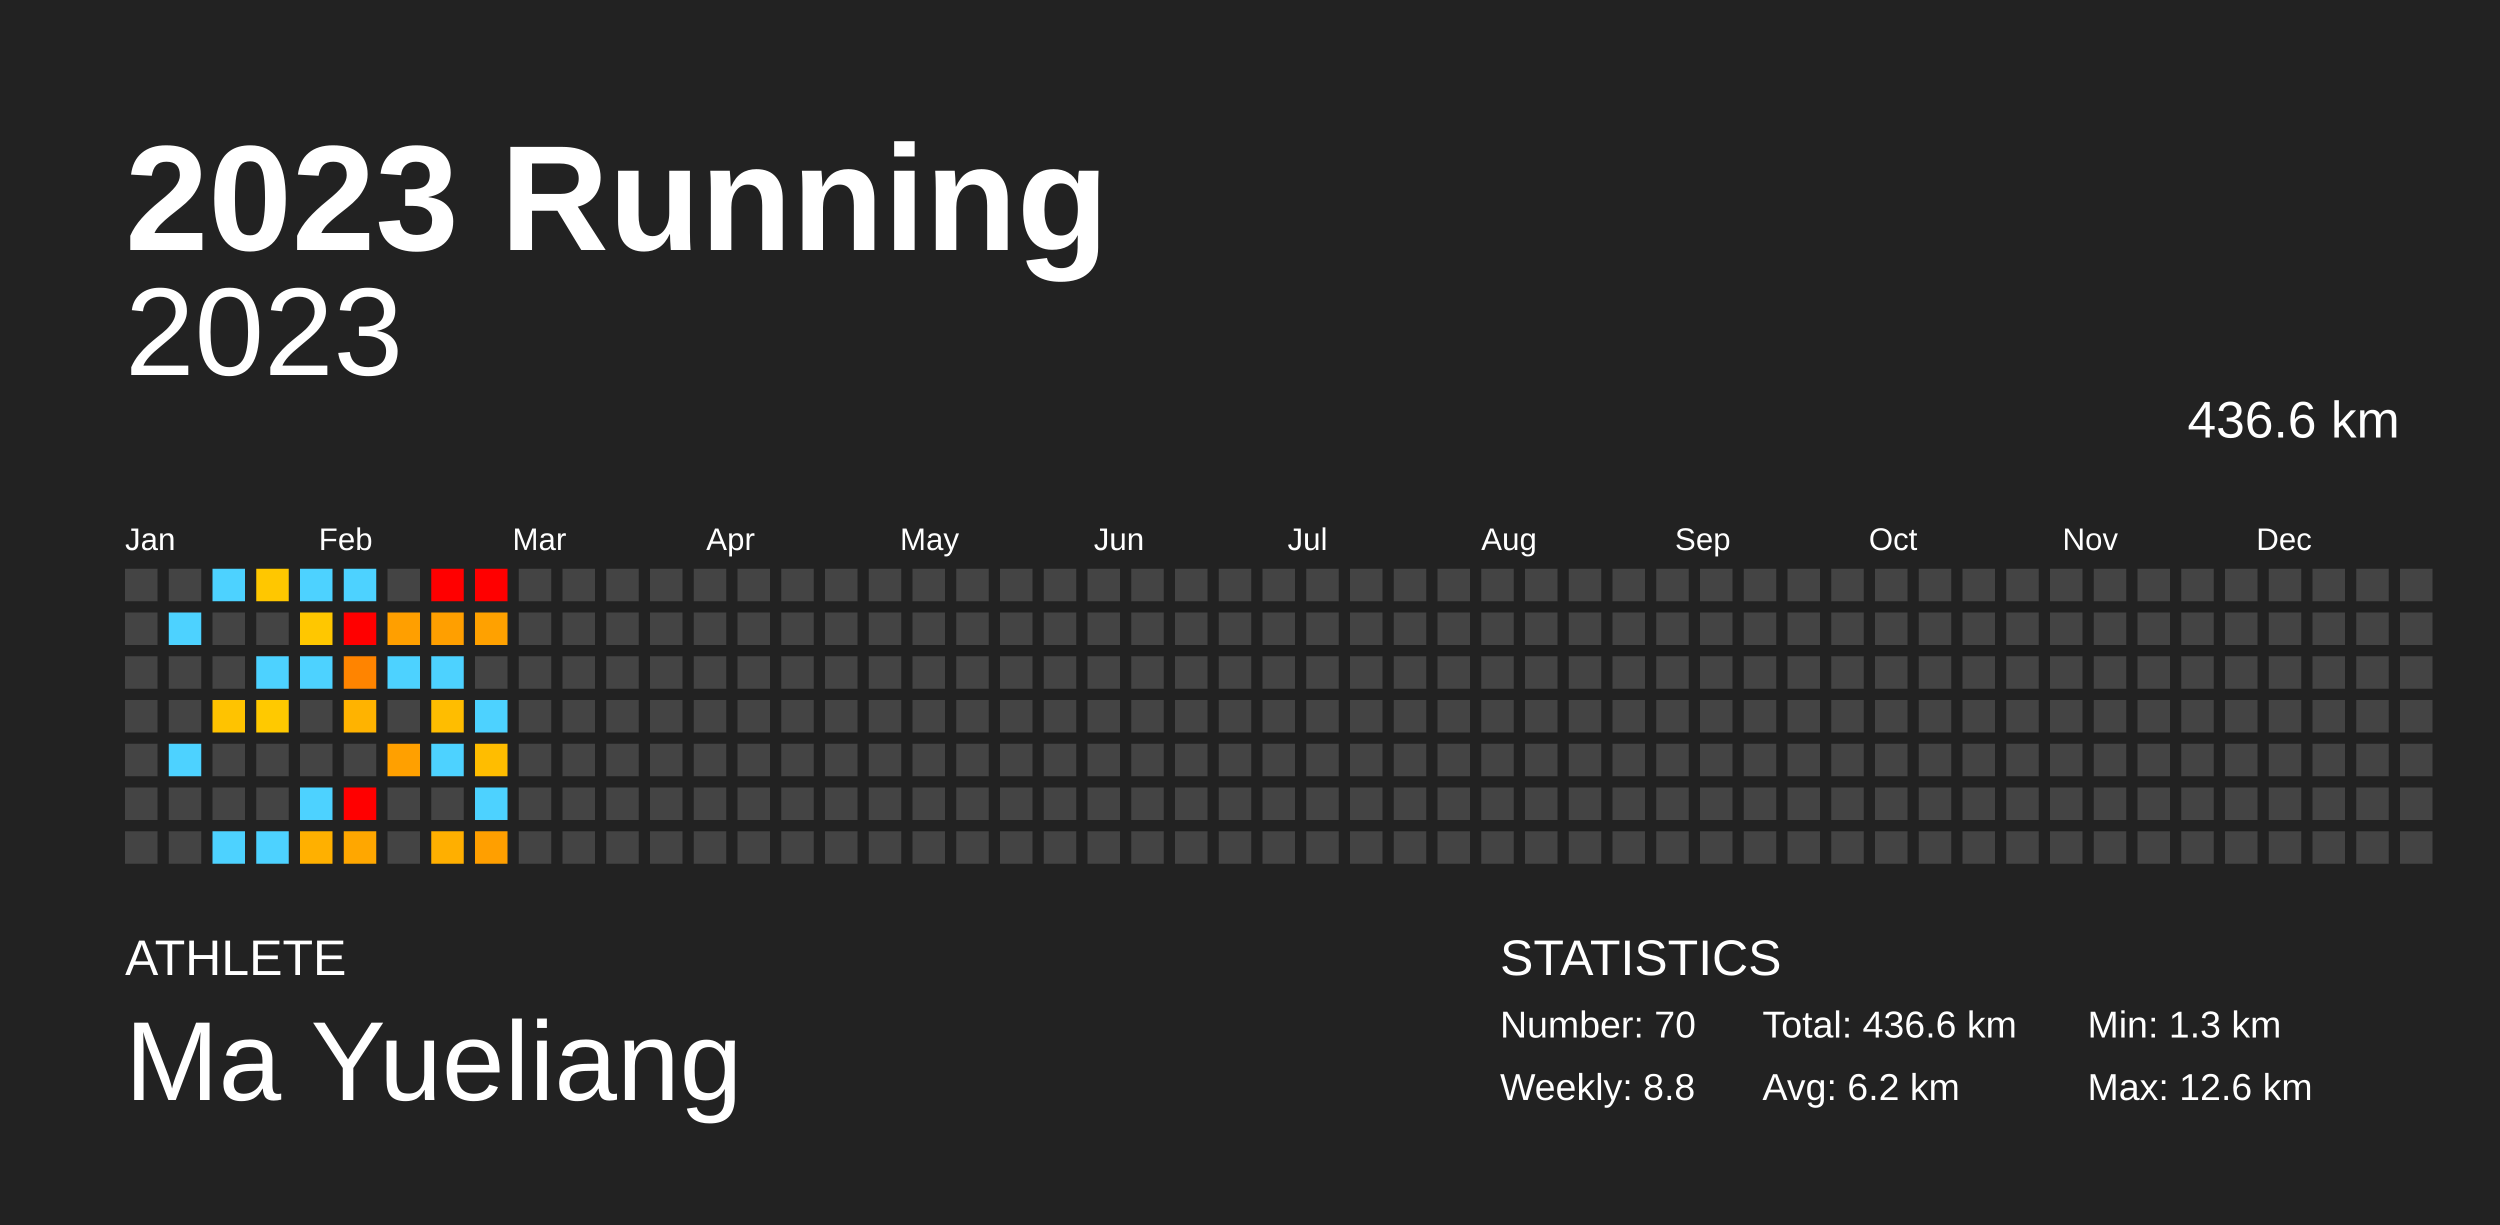
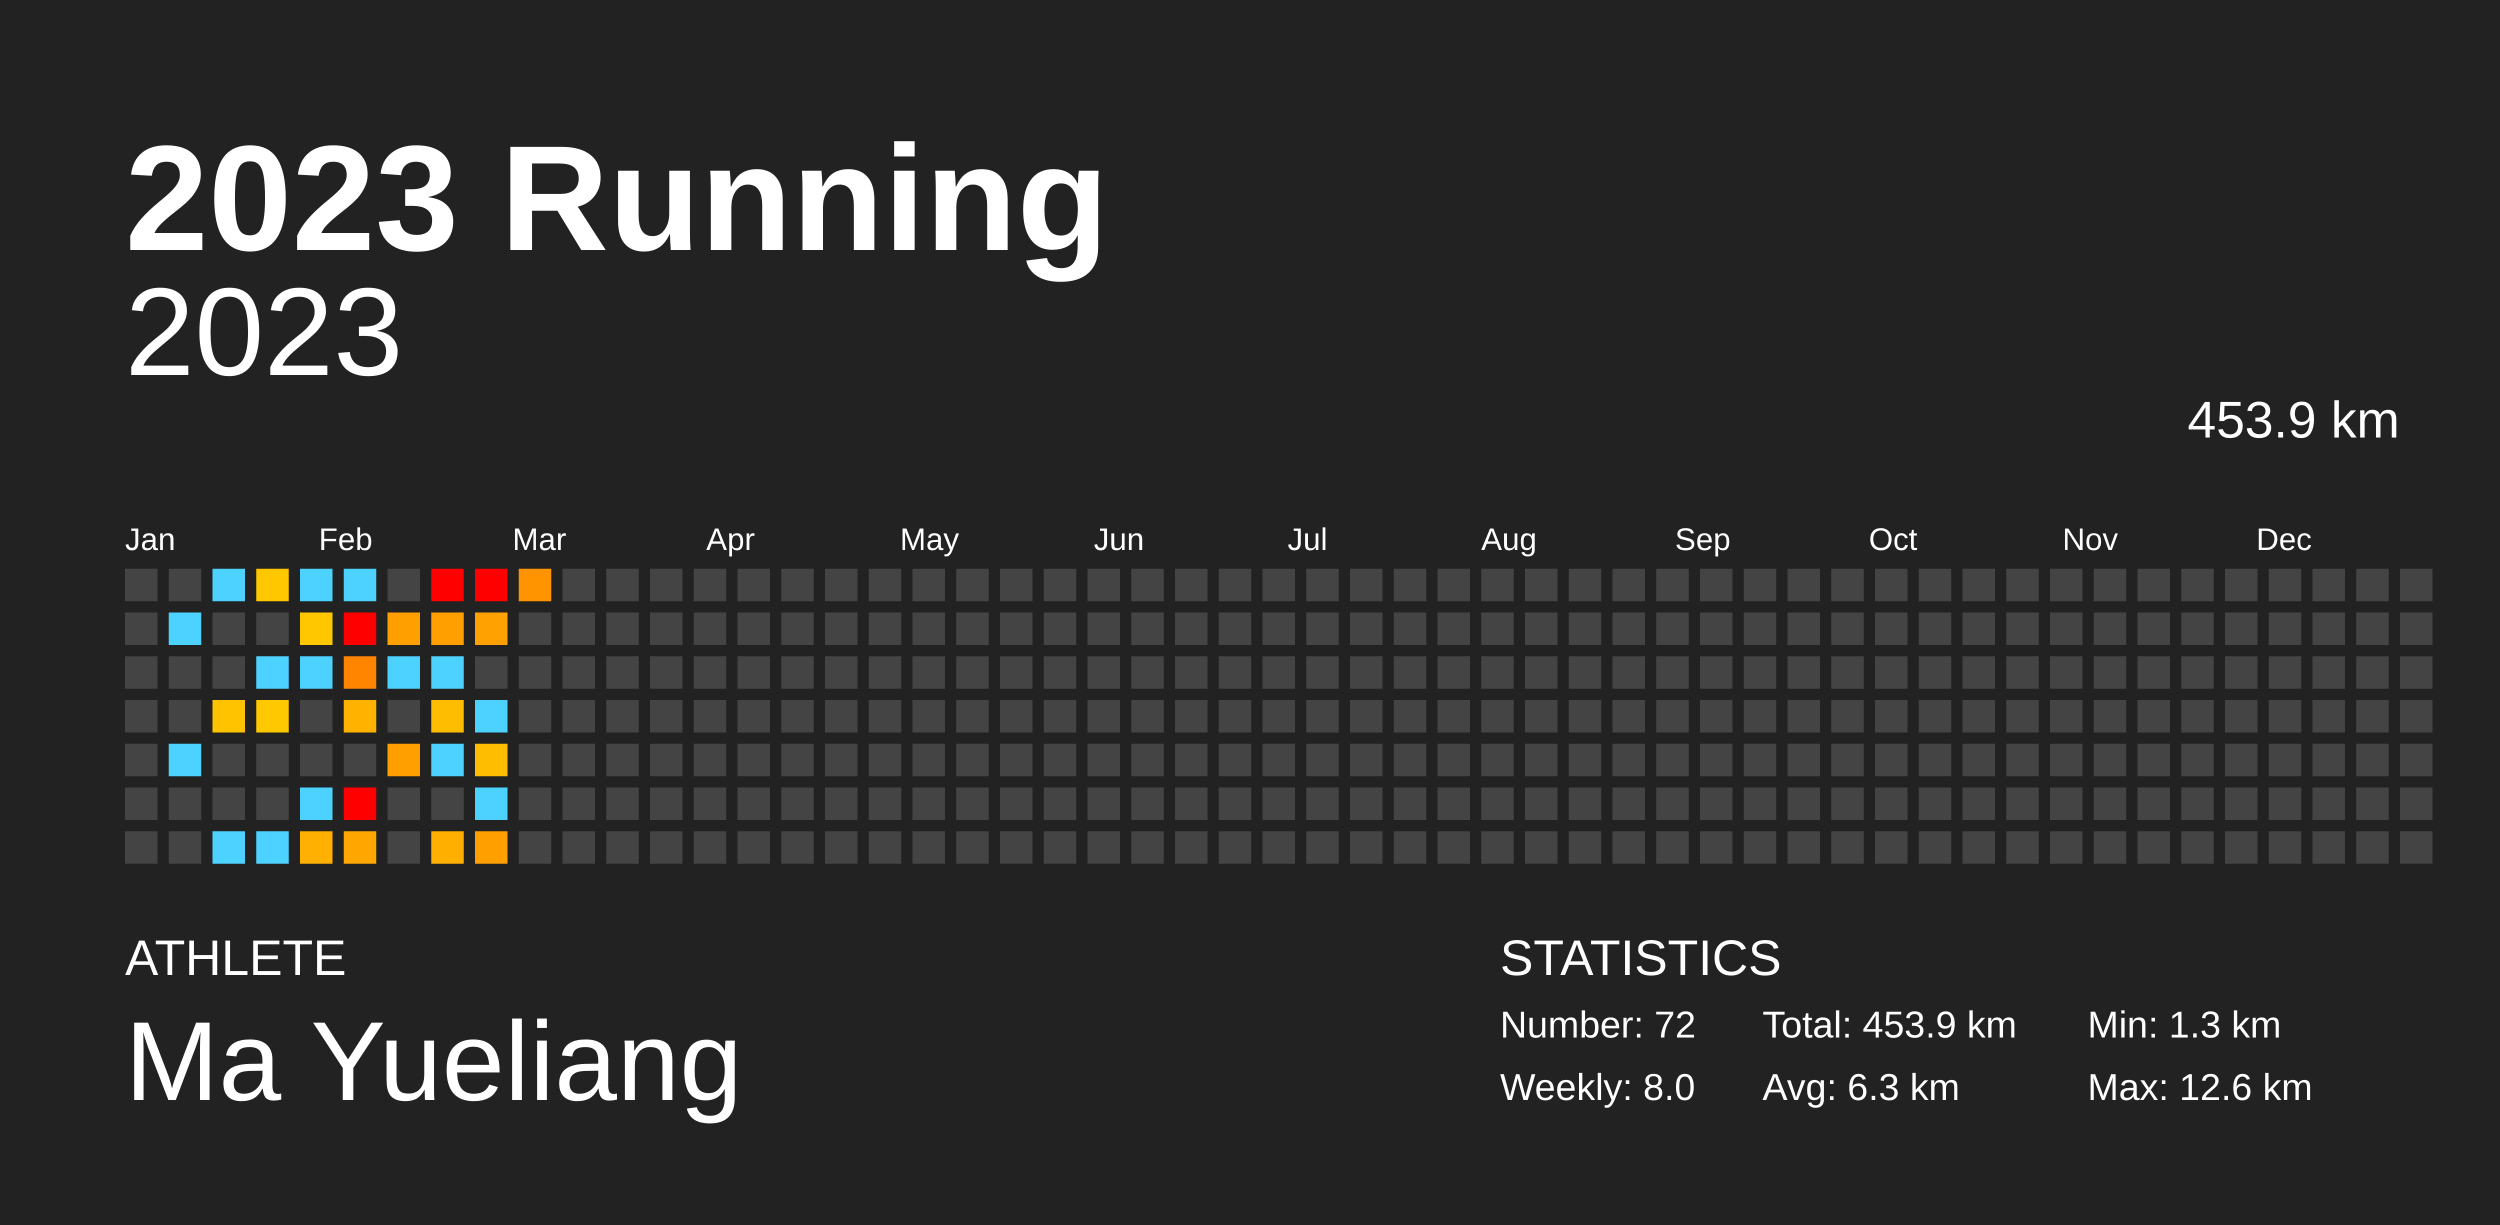
<svg xmlns="http://www.w3.org/2000/svg" baseProfile="full" height="98mm" version="1.1" viewBox="0,0,200,98" width="200mm">
  <defs />
  <rect fill="#222222" height="98" width="200" x="0" y="0" />
  <text fill="#FFFFFF" style="font-size:12px; font-family:Arial; font-weight:bold;" x="10" y="20">2023 Running</text>
  <text fill="#FFFFFF" style="font-size:4px; font-family:Arial" x="10" y="78">ATHLETE</text>
  <text fill="#FFFFFF" style="font-size:9px; font-family:Arial" x="10" y="88">Ma Yueliang</text>
  <text fill="#FFFFFF" style="font-size:4px; font-family:Arial" x="120" y="78">STATISTICS</text>
-   <text fill="#FFFFFF" style="font-size:3px; font-family:Arial" x="120" y="83">Number: 70</text>
-   <text fill="#FFFFFF" style="font-size:3px; font-family:Arial" x="120" y="88">Weekly: 8.8</text>
-   <text fill="#FFFFFF" style="font-size:3px; font-family:Arial" x="141" y="83">Total: 436.6 km</text>
-   <text fill="#FFFFFF" style="font-size:3px; font-family:Arial" x="141" y="88">Avg: 6.2 km</text>
+   <text fill="#FFFFFF" style="font-size:3px; font-family:Arial" x="120" y="83">Number: 72</text>
+   <text fill="#FFFFFF" style="font-size:3px; font-family:Arial" x="120" y="88">Weekly: 8.0</text>
+   <text fill="#FFFFFF" style="font-size:3px; font-family:Arial" x="141" y="83">Total: 453.9 km</text>
+   <text fill="#FFFFFF" style="font-size:3px; font-family:Arial" x="141" y="88">Avg: 6.3 km</text>
  <text fill="#FFFFFF" style="font-size:3px; font-family:Arial" x="167" y="83">Min: 1.3 km</text>
  <text fill="#FFFFFF" style="font-size:3px; font-family:Arial" x="167" y="88">Max: 12.6 km</text>
  <text alignment-baseline="hanging" fill="#FFFFFF" style="font-size:10.0px; font-family:Arial;" x="10" y="30">2023</text>
-   <text alignment-baseline="hanging" fill="#FFFFFF" style="font-size:4.125px; font-family:Arial;" x="175" y="35">436.6 km</text>
+   <text alignment-baseline="hanging" fill="#FFFFFF" style="font-size:4.125px; font-family:Arial;" x="175" y="35">453.9 km</text>
  <text fill="#FFFFFF" style="font-size:2.5px; font-family:Arial" x="10.0" y="44">Jan</text>
  <text fill="#FFFFFF" style="font-size:2.5px; font-family:Arial" x="25.5" y="44">Feb</text>
  <text fill="#FFFFFF" style="font-size:2.5px; font-family:Arial" x="41.0" y="44">Mar</text>
  <text fill="#FFFFFF" style="font-size:2.5px; font-family:Arial" x="56.5" y="44">Apr</text>
  <text fill="#FFFFFF" style="font-size:2.5px; font-family:Arial" x="72.0" y="44">May</text>
  <text fill="#FFFFFF" style="font-size:2.5px; font-family:Arial" x="87.5" y="44">Jun</text>
  <text fill="#FFFFFF" style="font-size:2.5px; font-family:Arial" x="103.0" y="44">Jul</text>
  <text fill="#FFFFFF" style="font-size:2.5px; font-family:Arial" x="118.5" y="44">Aug</text>
  <text fill="#FFFFFF" style="font-size:2.5px; font-family:Arial" x="134.0" y="44">Sep</text>
  <text fill="#FFFFFF" style="font-size:2.5px; font-family:Arial" x="149.5" y="44">Oct</text>
  <text fill="#FFFFFF" style="font-size:2.5px; font-family:Arial" x="165.0" y="44">Nov</text>
  <text fill="#FFFFFF" style="font-size:2.5px; font-family:Arial" x="180.5" y="44">Dec</text>
  <rect fill="#444444" height="2.6" width="2.6" x="10.0" y="45.5" />
  <rect fill="#444444" height="2.6" width="2.6" x="10.0" y="49.0" />
  <rect fill="#444444" height="2.6" width="2.6" x="10.0" y="52.5" />
  <rect fill="#444444" height="2.6" width="2.6" x="10.0" y="56.0" />
  <rect fill="#444444" height="2.6" width="2.6" x="10.0" y="59.5" />
  <rect fill="#444444" height="2.6" width="2.6" x="10.0" y="63.0" />
  <rect fill="#444444" height="2.6" width="2.6" x="10.0" y="66.5" />
  <rect fill="#444444" height="2.6" width="2.6" x="13.5" y="45.5" />
  <rect fill="#4dd2ff" height="2.6" width="2.6" x="13.5" y="49.0" />
  <rect fill="#444444" height="2.6" width="2.6" x="13.5" y="52.5" />
  <rect fill="#444444" height="2.6" width="2.6" x="13.5" y="56.0" />
  <rect fill="#4dd2ff" height="2.6" width="2.6" x="13.5" y="59.5" />
  <rect fill="#444444" height="2.6" width="2.6" x="13.5" y="63.0" />
  <rect fill="#444444" height="2.6" width="2.6" x="13.5" y="66.5" />
  <rect fill="#4dd2ff" height="2.6" width="2.6" x="17.0" y="45.5" />
  <rect fill="#444444" height="2.6" width="2.6" x="17.0" y="49.0" />
  <rect fill="#444444" height="2.6" width="2.6" x="17.0" y="52.5" />
  <rect fill="#ffc300" height="2.6" width="2.6" x="17.0" y="56.0" />
  <rect fill="#444444" height="2.6" width="2.6" x="17.0" y="59.5" />
  <rect fill="#444444" height="2.6" width="2.6" x="17.0" y="63.0" />
  <rect fill="#4dd2ff" height="2.6" width="2.6" x="17.0" y="66.5" />
  <rect fill="#ffc700" height="2.6" width="2.6" x="20.5" y="45.5" />
  <rect fill="#444444" height="2.6" width="2.6" x="20.5" y="49.0" />
  <rect fill="#4dd2ff" height="2.6" width="2.6" x="20.5" y="52.5" />
  <rect fill="#ffc900" height="2.6" width="2.6" x="20.5" y="56.0" />
  <rect fill="#444444" height="2.6" width="2.6" x="20.5" y="59.5" />
  <rect fill="#444444" height="2.6" width="2.6" x="20.5" y="63.0" />
  <rect fill="#4dd2ff" height="2.6" width="2.6" x="20.5" y="66.5" />
  <rect fill="#4dd2ff" height="2.6" width="2.6" x="24.0" y="45.5" />
  <rect fill="#ffc700" height="2.6" width="2.6" x="24.0" y="49.0" />
  <rect fill="#4dd2ff" height="2.6" width="2.6" x="24.0" y="52.5" />
  <rect fill="#444444" height="2.6" width="2.6" x="24.0" y="56.0" />
  <rect fill="#444444" height="2.6" width="2.6" x="24.0" y="59.5" />
  <rect fill="#4dd2ff" height="2.6" width="2.6" x="24.0" y="63.0" />
  <rect fill="#ffb000" height="2.6" width="2.6" x="24.0" y="66.5" />
  <rect fill="#4dd2ff" height="2.6" width="2.6" x="27.5" y="45.5" />
  <rect fill="red" height="2.6" width="2.6" x="27.5" y="49.0" />
  <rect fill="#ff8400" height="2.6" width="2.6" x="27.5" y="52.5" />
  <rect fill="#ffb300" height="2.6" width="2.6" x="27.5" y="56.0" />
  <rect fill="#444444" height="2.6" width="2.6" x="27.5" y="59.5" />
  <rect fill="red" height="2.6" width="2.6" x="27.5" y="63.0" />
  <rect fill="#ffa700" height="2.6" width="2.6" x="27.5" y="66.5" />
  <rect fill="#444444" height="2.6" width="2.6" x="31.0" y="45.5" />
  <rect fill="#ff9f00" height="2.6" width="2.6" x="31.0" y="49.0" />
  <rect fill="#4dd2ff" height="2.6" width="2.6" x="31.0" y="52.5" />
  <rect fill="#444444" height="2.6" width="2.6" x="31.0" y="56.0" />
  <rect fill="#ffa000" height="2.6" width="2.6" x="31.0" y="59.5" />
  <rect fill="#444444" height="2.6" width="2.6" x="31.0" y="63.0" />
  <rect fill="#444444" height="2.6" width="2.6" x="31.0" y="66.5" />
  <rect fill="red" height="2.6" width="2.6" x="34.5" y="45.5" />
  <rect fill="#ff9f00" height="2.6" width="2.6" x="34.5" y="49.0" />
  <rect fill="#4dd2ff" height="2.6" width="2.6" x="34.5" y="52.5" />
  <rect fill="#ffbd00" height="2.6" width="2.6" x="34.5" y="56.0" />
  <rect fill="#4dd2ff" height="2.6" width="2.6" x="34.5" y="59.5" />
  <rect fill="#444444" height="2.6" width="2.6" x="34.5" y="63.0" />
  <rect fill="#ffaf00" height="2.6" width="2.6" x="34.5" y="66.5" />
  <rect fill="red" height="2.6" width="2.6" x="38.0" y="45.5" />
  <rect fill="#ffa100" height="2.6" width="2.6" x="38.0" y="49.0" />
  <rect fill="#444444" height="2.6" width="2.6" x="38.0" y="52.5" />
  <rect fill="#4dd2ff" height="2.6" width="2.6" x="38.0" y="56.0" />
  <rect fill="#ffbd00" height="2.6" width="2.6" x="38.0" y="59.5" />
  <rect fill="#4dd2ff" height="2.6" width="2.6" x="38.0" y="63.0" />
  <rect fill="#ff9f00" height="2.6" width="2.6" x="38.0" y="66.5" />
-   <rect fill="#444444" height="2.6" width="2.6" x="41.5" y="45.5" />
+   <rect fill="#ff9300" height="2.6" width="2.6" x="41.5" y="45.5" />
  <rect fill="#444444" height="2.6" width="2.6" x="41.5" y="49.0" />
  <rect fill="#444444" height="2.6" width="2.6" x="41.5" y="52.5" />
  <rect fill="#444444" height="2.6" width="2.6" x="41.5" y="56.0" />
  <rect fill="#444444" height="2.6" width="2.6" x="41.5" y="59.5" />
  <rect fill="#444444" height="2.6" width="2.6" x="41.5" y="63.0" />
  <rect fill="#444444" height="2.6" width="2.6" x="41.5" y="66.5" />
  <rect fill="#444444" height="2.6" width="2.6" x="45.0" y="45.5" />
  <rect fill="#444444" height="2.6" width="2.6" x="45.0" y="49.0" />
  <rect fill="#444444" height="2.6" width="2.6" x="45.0" y="52.5" />
  <rect fill="#444444" height="2.6" width="2.6" x="45.0" y="56.0" />
  <rect fill="#444444" height="2.6" width="2.6" x="45.0" y="59.5" />
  <rect fill="#444444" height="2.6" width="2.6" x="45.0" y="63.0" />
  <rect fill="#444444" height="2.6" width="2.6" x="45.0" y="66.5" />
  <rect fill="#444444" height="2.6" width="2.6" x="48.5" y="45.5" />
  <rect fill="#444444" height="2.6" width="2.6" x="48.5" y="49.0" />
  <rect fill="#444444" height="2.6" width="2.6" x="48.5" y="52.5" />
  <rect fill="#444444" height="2.6" width="2.6" x="48.5" y="56.0" />
  <rect fill="#444444" height="2.6" width="2.6" x="48.5" y="59.5" />
  <rect fill="#444444" height="2.6" width="2.6" x="48.5" y="63.0" />
  <rect fill="#444444" height="2.6" width="2.6" x="48.5" y="66.5" />
  <rect fill="#444444" height="2.6" width="2.6" x="52.0" y="45.5" />
  <rect fill="#444444" height="2.6" width="2.6" x="52.0" y="49.0" />
  <rect fill="#444444" height="2.6" width="2.6" x="52.0" y="52.5" />
  <rect fill="#444444" height="2.6" width="2.6" x="52.0" y="56.0" />
  <rect fill="#444444" height="2.6" width="2.6" x="52.0" y="59.5" />
  <rect fill="#444444" height="2.6" width="2.6" x="52.0" y="63.0" />
  <rect fill="#444444" height="2.6" width="2.6" x="52.0" y="66.5" />
  <rect fill="#444444" height="2.6" width="2.6" x="55.5" y="45.5" />
  <rect fill="#444444" height="2.6" width="2.6" x="55.5" y="49.0" />
  <rect fill="#444444" height="2.6" width="2.6" x="55.5" y="52.5" />
  <rect fill="#444444" height="2.6" width="2.6" x="55.5" y="56.0" />
  <rect fill="#444444" height="2.6" width="2.6" x="55.5" y="59.5" />
  <rect fill="#444444" height="2.6" width="2.6" x="55.5" y="63.0" />
  <rect fill="#444444" height="2.6" width="2.6" x="55.5" y="66.5" />
  <rect fill="#444444" height="2.6" width="2.6" x="59.0" y="45.5" />
  <rect fill="#444444" height="2.6" width="2.6" x="59.0" y="49.0" />
  <rect fill="#444444" height="2.6" width="2.6" x="59.0" y="52.5" />
  <rect fill="#444444" height="2.6" width="2.6" x="59.0" y="56.0" />
  <rect fill="#444444" height="2.6" width="2.6" x="59.0" y="59.5" />
  <rect fill="#444444" height="2.6" width="2.6" x="59.0" y="63.0" />
  <rect fill="#444444" height="2.6" width="2.6" x="59.0" y="66.5" />
  <rect fill="#444444" height="2.6" width="2.6" x="62.5" y="45.5" />
  <rect fill="#444444" height="2.6" width="2.6" x="62.5" y="49.0" />
  <rect fill="#444444" height="2.6" width="2.6" x="62.5" y="52.5" />
  <rect fill="#444444" height="2.6" width="2.6" x="62.5" y="56.0" />
  <rect fill="#444444" height="2.6" width="2.6" x="62.5" y="59.5" />
  <rect fill="#444444" height="2.6" width="2.6" x="62.5" y="63.0" />
  <rect fill="#444444" height="2.6" width="2.6" x="62.5" y="66.5" />
  <rect fill="#444444" height="2.6" width="2.6" x="66.0" y="45.5" />
  <rect fill="#444444" height="2.6" width="2.6" x="66.0" y="49.0" />
  <rect fill="#444444" height="2.6" width="2.6" x="66.0" y="52.5" />
  <rect fill="#444444" height="2.6" width="2.6" x="66.0" y="56.0" />
  <rect fill="#444444" height="2.6" width="2.6" x="66.0" y="59.5" />
  <rect fill="#444444" height="2.6" width="2.6" x="66.0" y="63.0" />
  <rect fill="#444444" height="2.6" width="2.6" x="66.0" y="66.5" />
  <rect fill="#444444" height="2.6" width="2.6" x="69.5" y="45.5" />
  <rect fill="#444444" height="2.6" width="2.6" x="69.5" y="49.0" />
  <rect fill="#444444" height="2.6" width="2.6" x="69.5" y="52.5" />
  <rect fill="#444444" height="2.6" width="2.6" x="69.5" y="56.0" />
  <rect fill="#444444" height="2.6" width="2.6" x="69.5" y="59.5" />
  <rect fill="#444444" height="2.6" width="2.6" x="69.5" y="63.0" />
  <rect fill="#444444" height="2.6" width="2.6" x="69.5" y="66.5" />
  <rect fill="#444444" height="2.6" width="2.6" x="73.0" y="45.5" />
  <rect fill="#444444" height="2.6" width="2.6" x="73.0" y="49.0" />
  <rect fill="#444444" height="2.6" width="2.6" x="73.0" y="52.5" />
  <rect fill="#444444" height="2.6" width="2.6" x="73.0" y="56.0" />
  <rect fill="#444444" height="2.6" width="2.6" x="73.0" y="59.5" />
  <rect fill="#444444" height="2.6" width="2.6" x="73.0" y="63.0" />
  <rect fill="#444444" height="2.6" width="2.6" x="73.0" y="66.5" />
  <rect fill="#444444" height="2.6" width="2.6" x="76.5" y="45.5" />
  <rect fill="#444444" height="2.6" width="2.6" x="76.5" y="49.0" />
  <rect fill="#444444" height="2.6" width="2.6" x="76.5" y="52.5" />
  <rect fill="#444444" height="2.6" width="2.6" x="76.5" y="56.0" />
  <rect fill="#444444" height="2.6" width="2.6" x="76.5" y="59.5" />
  <rect fill="#444444" height="2.6" width="2.6" x="76.5" y="63.0" />
  <rect fill="#444444" height="2.6" width="2.6" x="76.5" y="66.5" />
  <rect fill="#444444" height="2.6" width="2.6" x="80.0" y="45.5" />
  <rect fill="#444444" height="2.6" width="2.6" x="80.0" y="49.0" />
  <rect fill="#444444" height="2.6" width="2.6" x="80.0" y="52.5" />
  <rect fill="#444444" height="2.6" width="2.6" x="80.0" y="56.0" />
  <rect fill="#444444" height="2.6" width="2.6" x="80.0" y="59.5" />
  <rect fill="#444444" height="2.6" width="2.6" x="80.0" y="63.0" />
  <rect fill="#444444" height="2.6" width="2.6" x="80.0" y="66.5" />
  <rect fill="#444444" height="2.6" width="2.6" x="83.5" y="45.5" />
  <rect fill="#444444" height="2.6" width="2.6" x="83.5" y="49.0" />
  <rect fill="#444444" height="2.6" width="2.6" x="83.5" y="52.5" />
  <rect fill="#444444" height="2.6" width="2.6" x="83.5" y="56.0" />
  <rect fill="#444444" height="2.6" width="2.6" x="83.5" y="59.5" />
  <rect fill="#444444" height="2.6" width="2.6" x="83.5" y="63.0" />
  <rect fill="#444444" height="2.6" width="2.6" x="83.5" y="66.5" />
  <rect fill="#444444" height="2.6" width="2.6" x="87.0" y="45.5" />
  <rect fill="#444444" height="2.6" width="2.6" x="87.0" y="49.0" />
  <rect fill="#444444" height="2.6" width="2.6" x="87.0" y="52.5" />
  <rect fill="#444444" height="2.6" width="2.6" x="87.0" y="56.0" />
  <rect fill="#444444" height="2.6" width="2.6" x="87.0" y="59.5" />
  <rect fill="#444444" height="2.6" width="2.6" x="87.0" y="63.0" />
  <rect fill="#444444" height="2.6" width="2.6" x="87.0" y="66.5" />
  <rect fill="#444444" height="2.6" width="2.6" x="90.5" y="45.5" />
  <rect fill="#444444" height="2.6" width="2.6" x="90.5" y="49.0" />
  <rect fill="#444444" height="2.6" width="2.6" x="90.5" y="52.5" />
  <rect fill="#444444" height="2.6" width="2.6" x="90.5" y="56.0" />
  <rect fill="#444444" height="2.6" width="2.6" x="90.5" y="59.5" />
  <rect fill="#444444" height="2.6" width="2.6" x="90.5" y="63.0" />
  <rect fill="#444444" height="2.6" width="2.6" x="90.5" y="66.5" />
  <rect fill="#444444" height="2.6" width="2.6" x="94.0" y="45.5" />
  <rect fill="#444444" height="2.6" width="2.6" x="94.0" y="49.0" />
  <rect fill="#444444" height="2.6" width="2.6" x="94.0" y="52.5" />
  <rect fill="#444444" height="2.6" width="2.6" x="94.0" y="56.0" />
  <rect fill="#444444" height="2.6" width="2.6" x="94.0" y="59.5" />
  <rect fill="#444444" height="2.6" width="2.6" x="94.0" y="63.0" />
  <rect fill="#444444" height="2.6" width="2.6" x="94.0" y="66.5" />
  <rect fill="#444444" height="2.6" width="2.6" x="97.5" y="45.5" />
  <rect fill="#444444" height="2.6" width="2.6" x="97.5" y="49.0" />
  <rect fill="#444444" height="2.6" width="2.6" x="97.5" y="52.5" />
  <rect fill="#444444" height="2.6" width="2.6" x="97.5" y="56.0" />
  <rect fill="#444444" height="2.6" width="2.6" x="97.5" y="59.5" />
  <rect fill="#444444" height="2.6" width="2.6" x="97.5" y="63.0" />
  <rect fill="#444444" height="2.6" width="2.6" x="97.5" y="66.5" />
  <rect fill="#444444" height="2.6" width="2.6" x="101.0" y="45.5" />
  <rect fill="#444444" height="2.6" width="2.6" x="101.0" y="49.0" />
  <rect fill="#444444" height="2.6" width="2.6" x="101.0" y="52.5" />
  <rect fill="#444444" height="2.6" width="2.6" x="101.0" y="56.0" />
  <rect fill="#444444" height="2.6" width="2.6" x="101.0" y="59.5" />
  <rect fill="#444444" height="2.6" width="2.6" x="101.0" y="63.0" />
  <rect fill="#444444" height="2.6" width="2.6" x="101.0" y="66.5" />
  <rect fill="#444444" height="2.6" width="2.6" x="104.5" y="45.5" />
  <rect fill="#444444" height="2.6" width="2.6" x="104.5" y="49.0" />
  <rect fill="#444444" height="2.6" width="2.6" x="104.5" y="52.5" />
  <rect fill="#444444" height="2.6" width="2.6" x="104.5" y="56.0" />
  <rect fill="#444444" height="2.6" width="2.6" x="104.5" y="59.5" />
  <rect fill="#444444" height="2.6" width="2.6" x="104.5" y="63.0" />
  <rect fill="#444444" height="2.6" width="2.6" x="104.5" y="66.5" />
  <rect fill="#444444" height="2.6" width="2.6" x="108.0" y="45.5" />
  <rect fill="#444444" height="2.6" width="2.6" x="108.0" y="49.0" />
  <rect fill="#444444" height="2.6" width="2.6" x="108.0" y="52.5" />
  <rect fill="#444444" height="2.6" width="2.6" x="108.0" y="56.0" />
  <rect fill="#444444" height="2.6" width="2.6" x="108.0" y="59.5" />
  <rect fill="#444444" height="2.6" width="2.6" x="108.0" y="63.0" />
  <rect fill="#444444" height="2.6" width="2.6" x="108.0" y="66.5" />
  <rect fill="#444444" height="2.6" width="2.6" x="111.5" y="45.5" />
  <rect fill="#444444" height="2.6" width="2.6" x="111.5" y="49.0" />
  <rect fill="#444444" height="2.6" width="2.6" x="111.5" y="52.5" />
  <rect fill="#444444" height="2.6" width="2.6" x="111.5" y="56.0" />
  <rect fill="#444444" height="2.6" width="2.6" x="111.5" y="59.5" />
  <rect fill="#444444" height="2.6" width="2.6" x="111.5" y="63.0" />
  <rect fill="#444444" height="2.6" width="2.6" x="111.5" y="66.5" />
  <rect fill="#444444" height="2.6" width="2.6" x="115.0" y="45.5" />
  <rect fill="#444444" height="2.6" width="2.6" x="115.0" y="49.0" />
  <rect fill="#444444" height="2.6" width="2.6" x="115.0" y="52.5" />
  <rect fill="#444444" height="2.6" width="2.6" x="115.0" y="56.0" />
  <rect fill="#444444" height="2.6" width="2.6" x="115.0" y="59.5" />
  <rect fill="#444444" height="2.6" width="2.6" x="115.0" y="63.0" />
  <rect fill="#444444" height="2.6" width="2.6" x="115.0" y="66.5" />
  <rect fill="#444444" height="2.6" width="2.6" x="118.5" y="45.5" />
  <rect fill="#444444" height="2.6" width="2.6" x="118.5" y="49.0" />
  <rect fill="#444444" height="2.6" width="2.6" x="118.5" y="52.5" />
  <rect fill="#444444" height="2.6" width="2.6" x="118.5" y="56.0" />
  <rect fill="#444444" height="2.6" width="2.6" x="118.5" y="59.5" />
  <rect fill="#444444" height="2.6" width="2.6" x="118.5" y="63.0" />
  <rect fill="#444444" height="2.6" width="2.6" x="118.5" y="66.5" />
  <rect fill="#444444" height="2.6" width="2.6" x="122.0" y="45.5" />
  <rect fill="#444444" height="2.6" width="2.6" x="122.0" y="49.0" />
  <rect fill="#444444" height="2.6" width="2.6" x="122.0" y="52.5" />
  <rect fill="#444444" height="2.6" width="2.6" x="122.0" y="56.0" />
  <rect fill="#444444" height="2.6" width="2.6" x="122.0" y="59.5" />
  <rect fill="#444444" height="2.6" width="2.6" x="122.0" y="63.0" />
  <rect fill="#444444" height="2.6" width="2.6" x="122.0" y="66.5" />
  <rect fill="#444444" height="2.6" width="2.6" x="125.5" y="45.5" />
  <rect fill="#444444" height="2.6" width="2.6" x="125.5" y="49.0" />
  <rect fill="#444444" height="2.6" width="2.6" x="125.5" y="52.5" />
  <rect fill="#444444" height="2.6" width="2.6" x="125.5" y="56.0" />
  <rect fill="#444444" height="2.6" width="2.6" x="125.5" y="59.5" />
  <rect fill="#444444" height="2.6" width="2.6" x="125.5" y="63.0" />
  <rect fill="#444444" height="2.6" width="2.6" x="125.5" y="66.5" />
  <rect fill="#444444" height="2.6" width="2.6" x="129.0" y="45.5" />
  <rect fill="#444444" height="2.6" width="2.6" x="129.0" y="49.0" />
  <rect fill="#444444" height="2.6" width="2.6" x="129.0" y="52.5" />
  <rect fill="#444444" height="2.6" width="2.6" x="129.0" y="56.0" />
  <rect fill="#444444" height="2.6" width="2.6" x="129.0" y="59.5" />
  <rect fill="#444444" height="2.6" width="2.6" x="129.0" y="63.0" />
  <rect fill="#444444" height="2.6" width="2.6" x="129.0" y="66.5" />
  <rect fill="#444444" height="2.6" width="2.6" x="132.5" y="45.5" />
  <rect fill="#444444" height="2.6" width="2.6" x="132.5" y="49.0" />
  <rect fill="#444444" height="2.6" width="2.6" x="132.5" y="52.5" />
  <rect fill="#444444" height="2.6" width="2.6" x="132.5" y="56.0" />
  <rect fill="#444444" height="2.6" width="2.6" x="132.5" y="59.5" />
  <rect fill="#444444" height="2.6" width="2.6" x="132.5" y="63.0" />
  <rect fill="#444444" height="2.6" width="2.6" x="132.5" y="66.5" />
  <rect fill="#444444" height="2.6" width="2.6" x="136.0" y="45.5" />
  <rect fill="#444444" height="2.6" width="2.6" x="136.0" y="49.0" />
  <rect fill="#444444" height="2.6" width="2.6" x="136.0" y="52.5" />
  <rect fill="#444444" height="2.6" width="2.6" x="136.0" y="56.0" />
  <rect fill="#444444" height="2.6" width="2.6" x="136.0" y="59.5" />
  <rect fill="#444444" height="2.6" width="2.6" x="136.0" y="63.0" />
  <rect fill="#444444" height="2.6" width="2.6" x="136.0" y="66.5" />
  <rect fill="#444444" height="2.6" width="2.6" x="139.5" y="45.5" />
  <rect fill="#444444" height="2.6" width="2.6" x="139.5" y="49.0" />
  <rect fill="#444444" height="2.6" width="2.6" x="139.5" y="52.5" />
  <rect fill="#444444" height="2.6" width="2.6" x="139.5" y="56.0" />
  <rect fill="#444444" height="2.6" width="2.6" x="139.5" y="59.5" />
  <rect fill="#444444" height="2.6" width="2.6" x="139.5" y="63.0" />
  <rect fill="#444444" height="2.6" width="2.6" x="139.5" y="66.5" />
  <rect fill="#444444" height="2.6" width="2.6" x="143.0" y="45.5" />
  <rect fill="#444444" height="2.6" width="2.6" x="143.0" y="49.0" />
  <rect fill="#444444" height="2.6" width="2.6" x="143.0" y="52.5" />
  <rect fill="#444444" height="2.6" width="2.6" x="143.0" y="56.0" />
  <rect fill="#444444" height="2.6" width="2.6" x="143.0" y="59.5" />
  <rect fill="#444444" height="2.6" width="2.6" x="143.0" y="63.0" />
  <rect fill="#444444" height="2.6" width="2.6" x="143.0" y="66.5" />
  <rect fill="#444444" height="2.6" width="2.6" x="146.5" y="45.5" />
  <rect fill="#444444" height="2.6" width="2.6" x="146.5" y="49.0" />
  <rect fill="#444444" height="2.6" width="2.6" x="146.5" y="52.5" />
  <rect fill="#444444" height="2.6" width="2.6" x="146.5" y="56.0" />
  <rect fill="#444444" height="2.6" width="2.6" x="146.5" y="59.5" />
  <rect fill="#444444" height="2.6" width="2.6" x="146.5" y="63.0" />
  <rect fill="#444444" height="2.6" width="2.6" x="146.5" y="66.5" />
  <rect fill="#444444" height="2.6" width="2.6" x="150.0" y="45.5" />
  <rect fill="#444444" height="2.6" width="2.6" x="150.0" y="49.0" />
  <rect fill="#444444" height="2.6" width="2.6" x="150.0" y="52.5" />
  <rect fill="#444444" height="2.6" width="2.6" x="150.0" y="56.0" />
  <rect fill="#444444" height="2.6" width="2.6" x="150.0" y="59.5" />
  <rect fill="#444444" height="2.6" width="2.6" x="150.0" y="63.0" />
  <rect fill="#444444" height="2.6" width="2.6" x="150.0" y="66.5" />
  <rect fill="#444444" height="2.6" width="2.6" x="153.5" y="45.5" />
  <rect fill="#444444" height="2.6" width="2.6" x="153.5" y="49.0" />
  <rect fill="#444444" height="2.6" width="2.6" x="153.5" y="52.5" />
  <rect fill="#444444" height="2.6" width="2.6" x="153.5" y="56.0" />
  <rect fill="#444444" height="2.6" width="2.6" x="153.5" y="59.5" />
  <rect fill="#444444" height="2.6" width="2.6" x="153.5" y="63.0" />
  <rect fill="#444444" height="2.6" width="2.6" x="153.5" y="66.5" />
  <rect fill="#444444" height="2.6" width="2.6" x="157.0" y="45.5" />
  <rect fill="#444444" height="2.6" width="2.6" x="157.0" y="49.0" />
  <rect fill="#444444" height="2.6" width="2.6" x="157.0" y="52.5" />
  <rect fill="#444444" height="2.6" width="2.6" x="157.0" y="56.0" />
  <rect fill="#444444" height="2.6" width="2.6" x="157.0" y="59.5" />
  <rect fill="#444444" height="2.6" width="2.6" x="157.0" y="63.0" />
  <rect fill="#444444" height="2.6" width="2.6" x="157.0" y="66.5" />
  <rect fill="#444444" height="2.6" width="2.6" x="160.5" y="45.5" />
  <rect fill="#444444" height="2.6" width="2.6" x="160.5" y="49.0" />
  <rect fill="#444444" height="2.6" width="2.6" x="160.5" y="52.5" />
  <rect fill="#444444" height="2.6" width="2.6" x="160.5" y="56.0" />
  <rect fill="#444444" height="2.6" width="2.6" x="160.5" y="59.5" />
  <rect fill="#444444" height="2.6" width="2.6" x="160.5" y="63.0" />
  <rect fill="#444444" height="2.6" width="2.6" x="160.5" y="66.5" />
  <rect fill="#444444" height="2.6" width="2.6" x="164.0" y="45.5" />
  <rect fill="#444444" height="2.6" width="2.6" x="164.0" y="49.0" />
  <rect fill="#444444" height="2.6" width="2.6" x="164.0" y="52.5" />
  <rect fill="#444444" height="2.6" width="2.6" x="164.0" y="56.0" />
  <rect fill="#444444" height="2.6" width="2.6" x="164.0" y="59.5" />
  <rect fill="#444444" height="2.6" width="2.6" x="164.0" y="63.0" />
  <rect fill="#444444" height="2.6" width="2.6" x="164.0" y="66.5" />
  <rect fill="#444444" height="2.6" width="2.6" x="167.5" y="45.5" />
  <rect fill="#444444" height="2.6" width="2.6" x="167.5" y="49.0" />
  <rect fill="#444444" height="2.6" width="2.6" x="167.5" y="52.5" />
  <rect fill="#444444" height="2.6" width="2.6" x="167.5" y="56.0" />
  <rect fill="#444444" height="2.6" width="2.6" x="167.5" y="59.5" />
  <rect fill="#444444" height="2.6" width="2.6" x="167.5" y="63.0" />
  <rect fill="#444444" height="2.6" width="2.6" x="167.5" y="66.5" />
  <rect fill="#444444" height="2.6" width="2.6" x="171.0" y="45.5" />
  <rect fill="#444444" height="2.6" width="2.6" x="171.0" y="49.0" />
  <rect fill="#444444" height="2.6" width="2.6" x="171.0" y="52.5" />
  <rect fill="#444444" height="2.6" width="2.6" x="171.0" y="56.0" />
  <rect fill="#444444" height="2.6" width="2.6" x="171.0" y="59.5" />
  <rect fill="#444444" height="2.6" width="2.6" x="171.0" y="63.0" />
  <rect fill="#444444" height="2.6" width="2.6" x="171.0" y="66.5" />
  <rect fill="#444444" height="2.6" width="2.6" x="174.5" y="45.5" />
  <rect fill="#444444" height="2.6" width="2.6" x="174.5" y="49.0" />
  <rect fill="#444444" height="2.6" width="2.6" x="174.5" y="52.5" />
  <rect fill="#444444" height="2.6" width="2.6" x="174.5" y="56.0" />
  <rect fill="#444444" height="2.6" width="2.6" x="174.5" y="59.5" />
  <rect fill="#444444" height="2.6" width="2.6" x="174.5" y="63.0" />
  <rect fill="#444444" height="2.6" width="2.6" x="174.5" y="66.5" />
  <rect fill="#444444" height="2.6" width="2.6" x="178.0" y="45.5" />
  <rect fill="#444444" height="2.6" width="2.6" x="178.0" y="49.0" />
  <rect fill="#444444" height="2.6" width="2.6" x="178.0" y="52.5" />
  <rect fill="#444444" height="2.6" width="2.6" x="178.0" y="56.0" />
  <rect fill="#444444" height="2.6" width="2.6" x="178.0" y="59.5" />
  <rect fill="#444444" height="2.6" width="2.6" x="178.0" y="63.0" />
  <rect fill="#444444" height="2.6" width="2.6" x="178.0" y="66.5" />
  <rect fill="#444444" height="2.6" width="2.6" x="181.5" y="45.5" />
  <rect fill="#444444" height="2.6" width="2.6" x="181.5" y="49.0" />
  <rect fill="#444444" height="2.6" width="2.6" x="181.5" y="52.5" />
  <rect fill="#444444" height="2.6" width="2.6" x="181.5" y="56.0" />
  <rect fill="#444444" height="2.6" width="2.6" x="181.5" y="59.5" />
  <rect fill="#444444" height="2.6" width="2.6" x="181.5" y="63.0" />
  <rect fill="#444444" height="2.6" width="2.6" x="181.5" y="66.5" />
  <rect fill="#444444" height="2.6" width="2.6" x="185.0" y="45.5" />
  <rect fill="#444444" height="2.6" width="2.6" x="185.0" y="49.0" />
  <rect fill="#444444" height="2.6" width="2.6" x="185.0" y="52.5" />
  <rect fill="#444444" height="2.6" width="2.6" x="185.0" y="56.0" />
  <rect fill="#444444" height="2.6" width="2.6" x="185.0" y="59.5" />
  <rect fill="#444444" height="2.6" width="2.6" x="185.0" y="63.0" />
  <rect fill="#444444" height="2.6" width="2.6" x="185.0" y="66.5" />
  <rect fill="#444444" height="2.6" width="2.6" x="188.5" y="45.5" />
  <rect fill="#444444" height="2.6" width="2.6" x="188.5" y="49.0" />
  <rect fill="#444444" height="2.6" width="2.6" x="188.5" y="52.5" />
  <rect fill="#444444" height="2.6" width="2.6" x="188.5" y="56.0" />
  <rect fill="#444444" height="2.6" width="2.6" x="188.5" y="59.5" />
  <rect fill="#444444" height="2.6" width="2.6" x="188.5" y="63.0" />
  <rect fill="#444444" height="2.6" width="2.6" x="188.5" y="66.5" />
  <rect fill="#444444" height="2.6" width="2.6" x="192.0" y="45.5" />
  <rect fill="#444444" height="2.6" width="2.6" x="192.0" y="49.0" />
  <rect fill="#444444" height="2.6" width="2.6" x="192.0" y="52.5" />
  <rect fill="#444444" height="2.6" width="2.6" x="192.0" y="56.0" />
  <rect fill="#444444" height="2.6" width="2.6" x="192.0" y="59.5" />
  <rect fill="#444444" height="2.6" width="2.6" x="192.0" y="63.0" />
  <rect fill="#444444" height="2.6" width="2.6" x="192.0" y="66.5" />
</svg>
